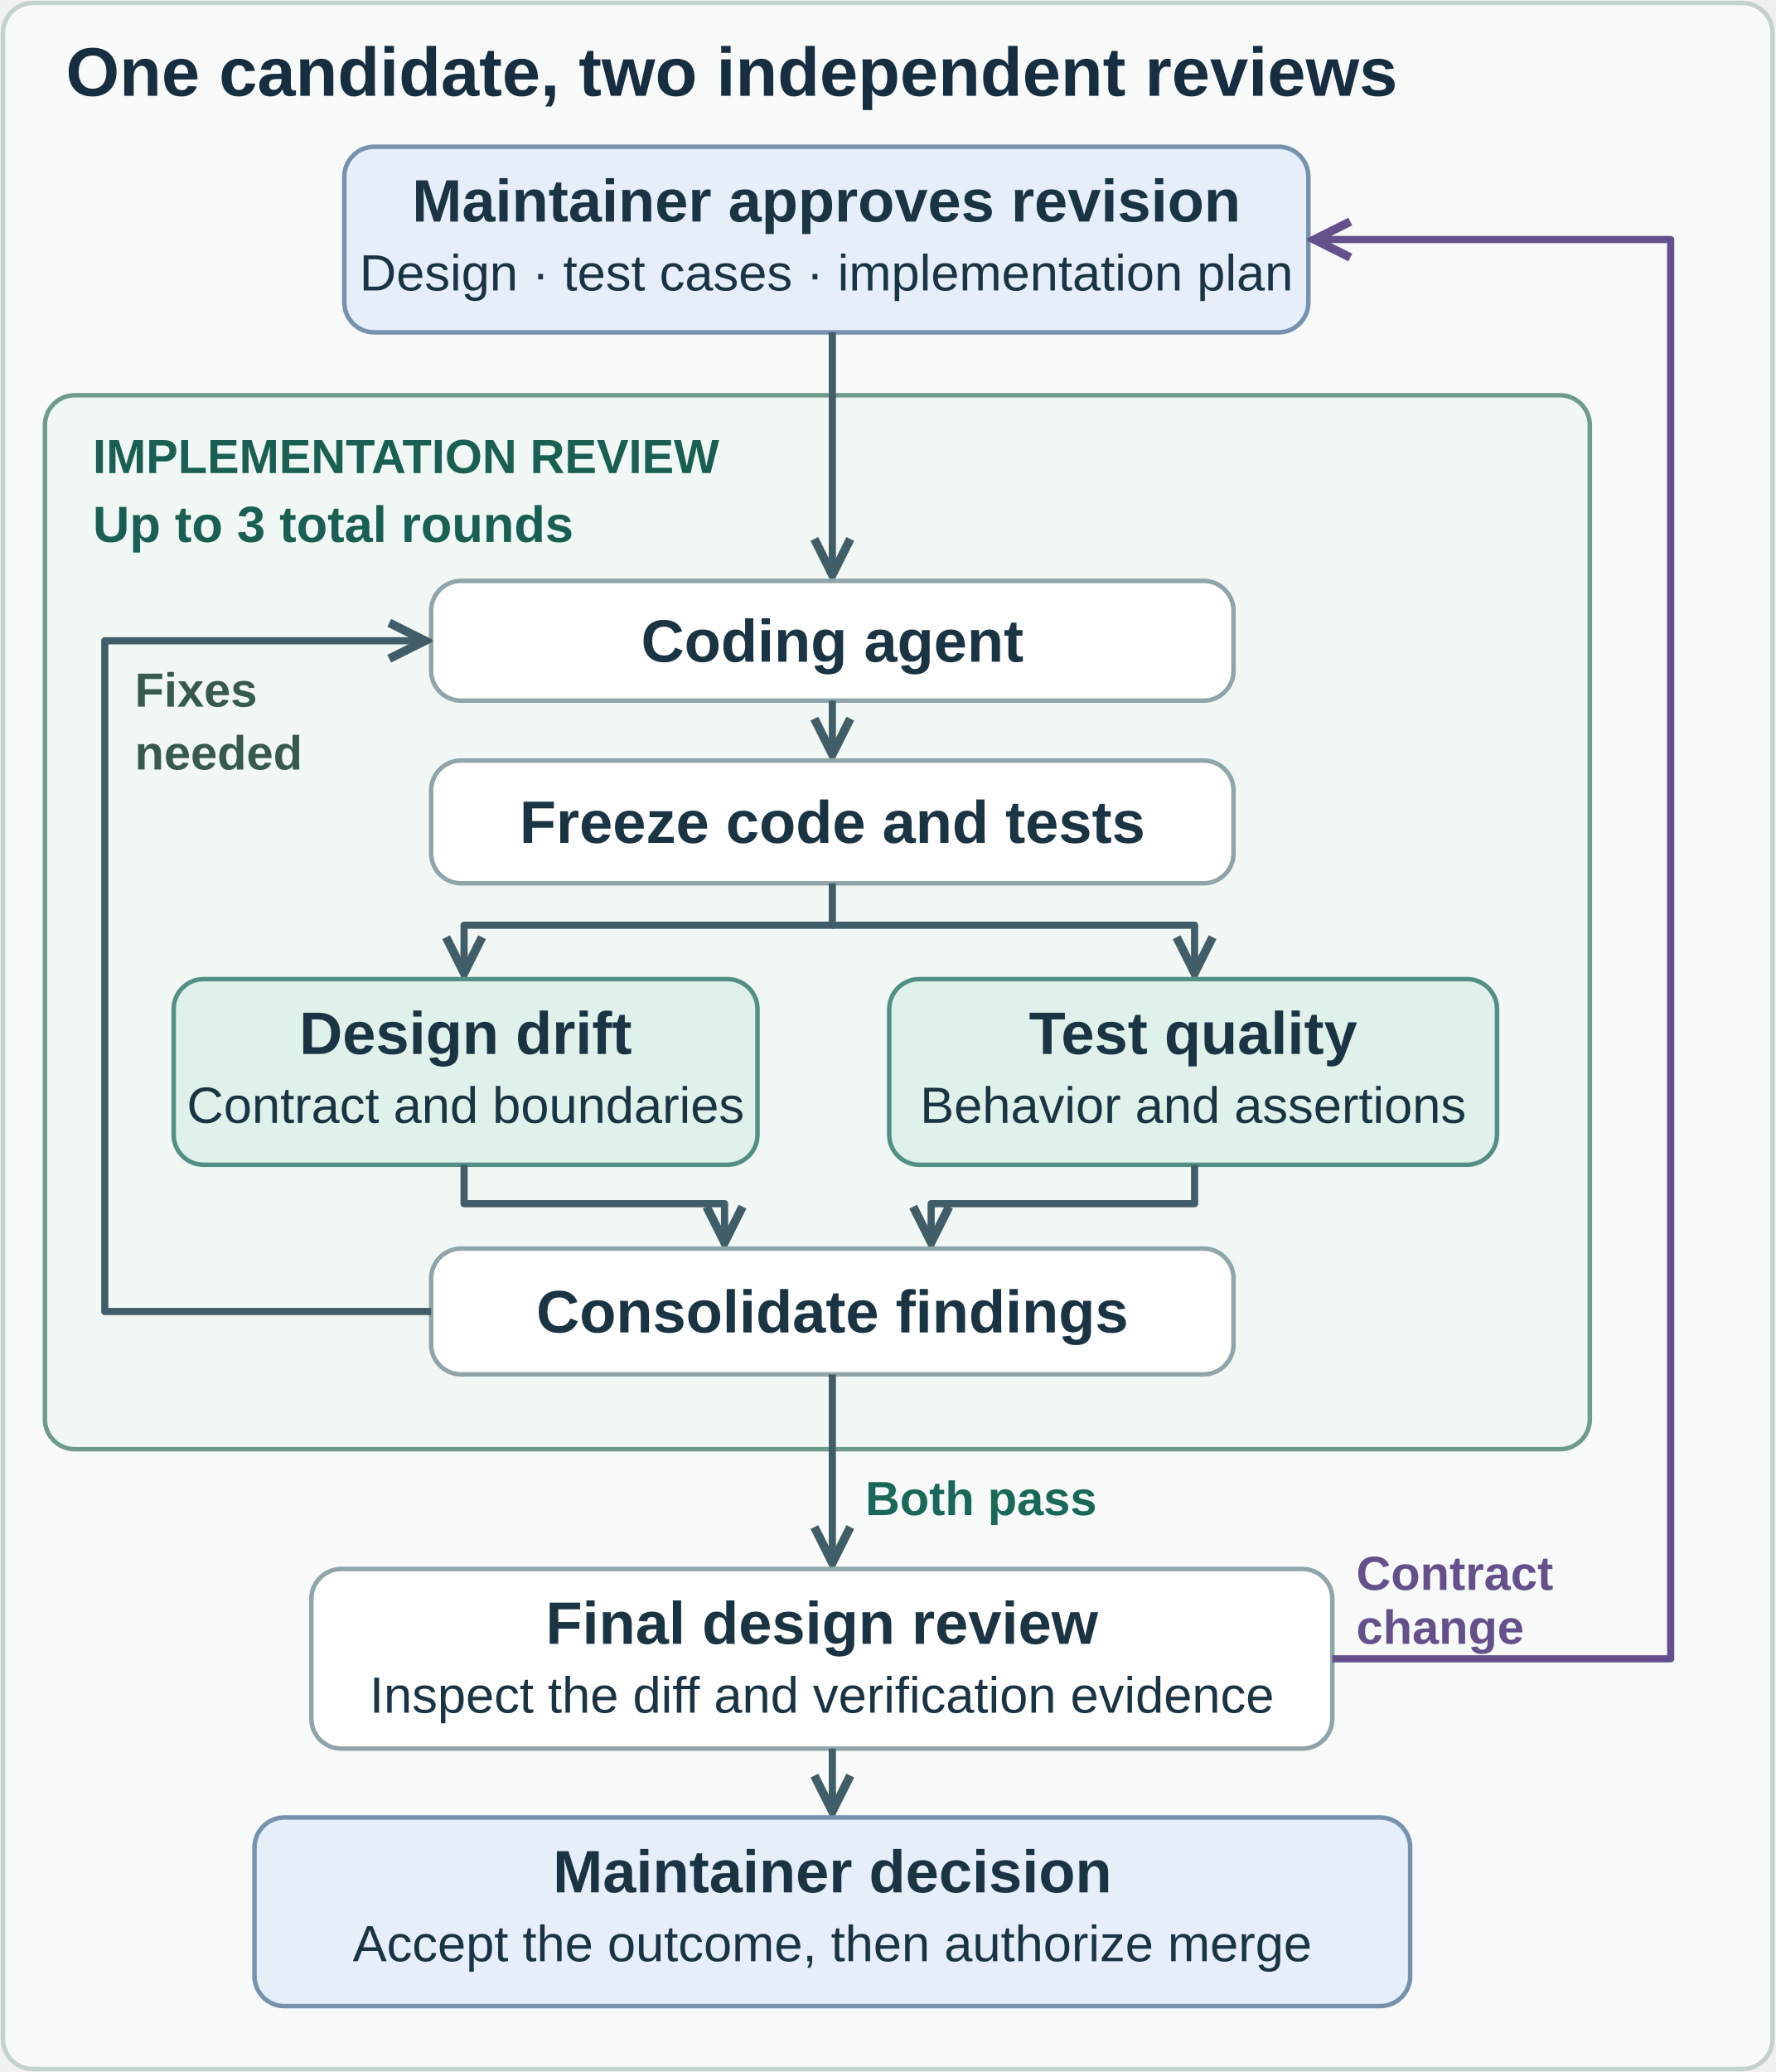
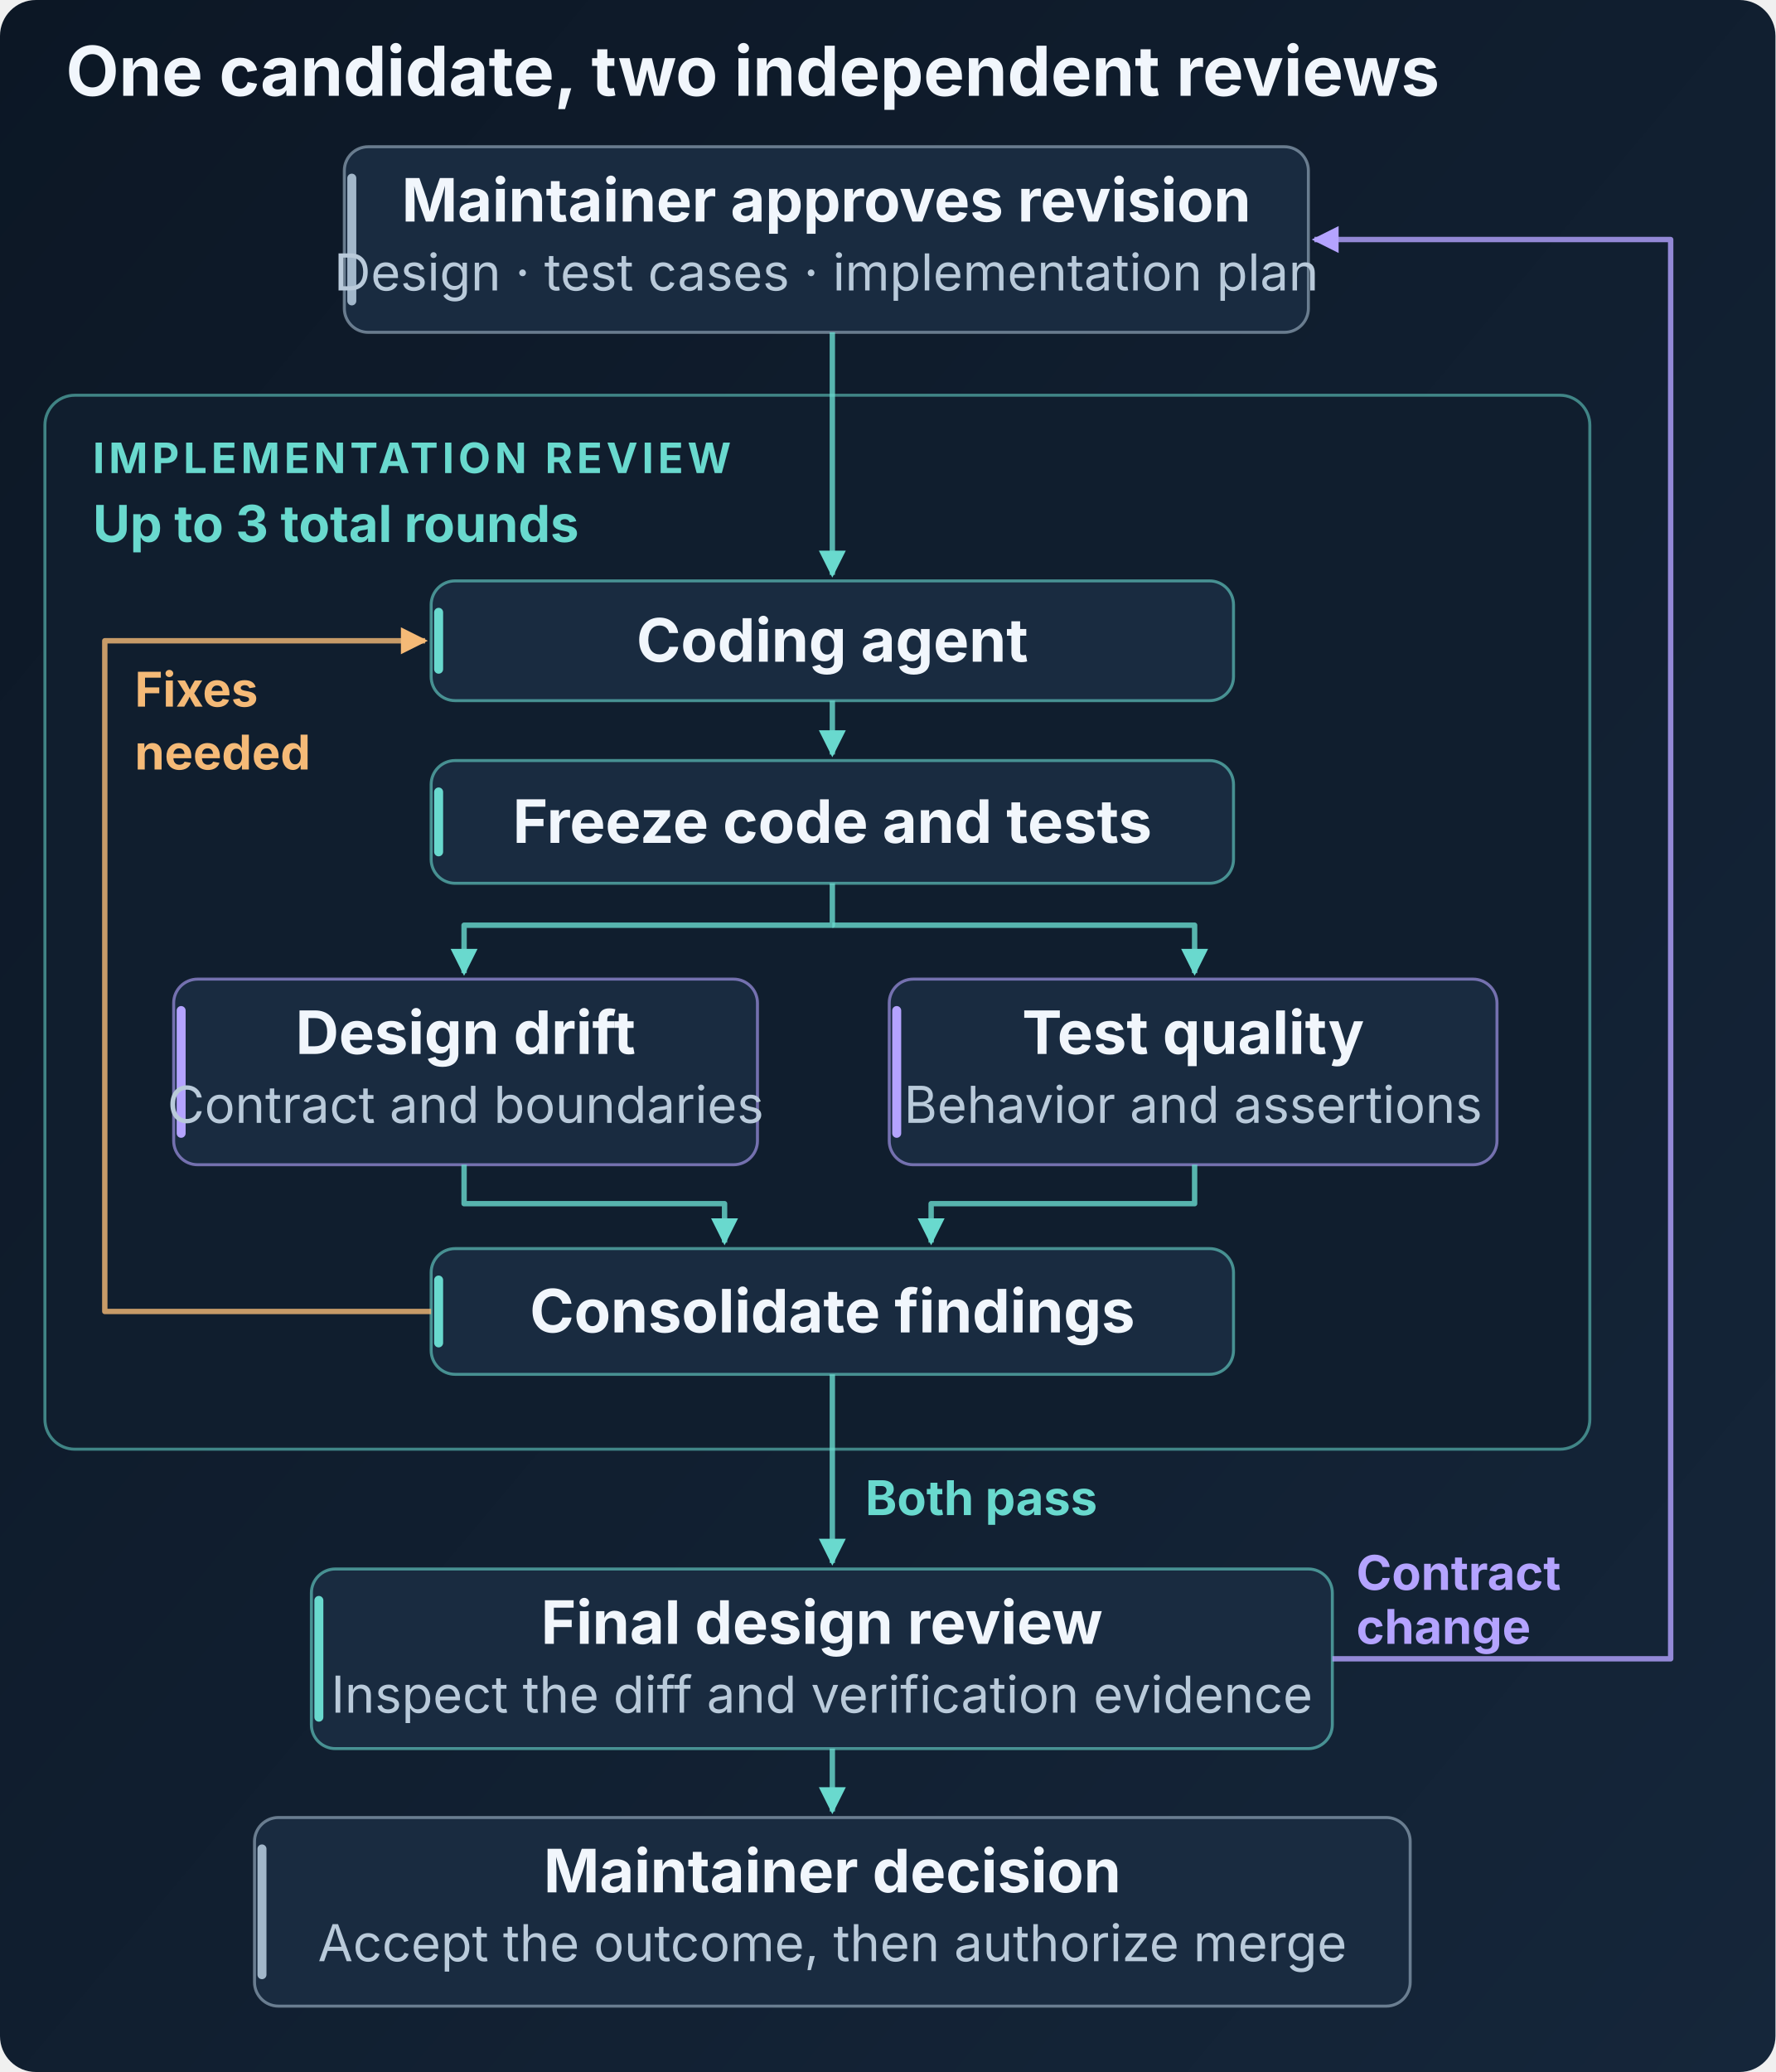
<svg xmlns="http://www.w3.org/2000/svg" width="593" height="692" viewBox="0 0 593 692" role="img" aria-labelledby="title desc">
  <defs>
-     <marker id="ink" markerWidth="7" markerHeight="7" refX="6" refY="3.5" orient="auto">
-       <path d="M1 1 L6 3.5 L1 6" fill="none" stroke="#415e68" stroke-width="1.2" />
+     <linearGradient id="bg" x2="1" y2="1">
+       <stop stop-color="#0c1725" />
+       <stop offset="1" stop-color="#15263a" />
+     </linearGradient>
+     <marker id="control" viewBox="0 0 10 10" refX="9" refY="5" markerWidth="5" markerHeight="5" orient="auto">
+       <path d="M0 0 L10 5 L0 10 Z" fill="#69d9ce" />
    </marker>
-     <marker id="return" markerWidth="7" markerHeight="7" refX="6" refY="3.5" orient="auto">
-       <path d="M1 1 L6 3.5 L1 6" fill="none" stroke="#64518c" stroke-width="1.2" />
+     <marker id="fix" viewBox="0 0 10 10" refX="9" refY="5" markerWidth="5" markerHeight="5" orient="auto">
+       <path d="M0 0 L10 5 L0 10 Z" fill="#f5ba77" />
+     </marker>
+     <marker id="revise" viewBox="0 0 10 10" refX="9" refY="5" markerWidth="5" markerHeight="5" orient="auto">
+       <path d="M0 0 L10 5 L0 10 Z" fill="#b4a3ff" />
    </marker>
  </defs>
-   <rect x="1" y="1" width="591" height="690" rx="10" fill="#f8faf9" stroke="#c5d1cf" stroke-width="1.5" />
-   <text x="22" y="32" fill="#172e40" text-anchor="start" font-family="Arial, Helvetica, sans-serif" font-size="23" font-weight="700">One candidate, two independent reviews</text>
-   <rect x="115" y="49" width="322" height="62" rx="10" fill="#e5eef9" stroke="#7692ae" stroke-width="1.5" />
-   <text x="276" y="74" fill="#1b3443" text-anchor="middle" font-family="Arial, Helvetica, sans-serif" font-size="20" font-weight="700">Maintainer approves revision</text>
-   <text x="276" y="97" fill="#1b3443" text-anchor="middle" font-family="Arial, Helvetica, sans-serif" font-size="17" font-weight="400">Design · test cases · implementation plan</text>
-   <rect x="15" y="132" width="516" height="352" rx="10" fill="#f1f7f4" stroke="#6f9b8c" stroke-width="1.5" />
-   <text x="31" y="158" fill="#195f52" text-anchor="start" font-family="Arial, Helvetica, sans-serif" font-size="16" font-weight="700">IMPLEMENTATION REVIEW</text>
-   <text x="31" y="181" fill="#195f52" text-anchor="start" font-family="Arial, Helvetica, sans-serif" font-size="17" font-weight="700">Up to 3 total rounds</text>
-   <path d="M278 111 V192" fill="none" stroke="#415e68" stroke-width="2.4" stroke-linejoin="round" marker-end="url(#ink)" />
-   <rect x="144" y="194" width="268" height="40" rx="10" fill="#ffffff" stroke="#8fa5aa" stroke-width="1.5" />
-   <text x="278" y="221" fill="#1b3443" text-anchor="middle" font-family="Arial, Helvetica, sans-serif" font-size="20" font-weight="700">Coding agent</text>
-   <path d="M278 234 V252" fill="none" stroke="#415e68" stroke-width="2.4" stroke-linejoin="round" marker-end="url(#ink)" />
-   <rect x="144" y="254" width="268" height="41" rx="10" fill="#ffffff" stroke="#8fa5aa" stroke-width="1.5" />
-   <text x="278" y="281.5" fill="#1b3443" text-anchor="middle" font-family="Arial, Helvetica, sans-serif" font-size="20" font-weight="700">Freeze code and tests</text>
-   <path d="M278 295 V309 H155 V325" fill="none" stroke="#415e68" stroke-width="2.4" stroke-linejoin="round" marker-end="url(#ink)" />
-   <path d="M278 309 H399 V325" fill="none" stroke="#415e68" stroke-width="2.4" stroke-linejoin="round" marker-end="url(#ink)" />
-   <rect x="58" y="327" width="195" height="62" rx="10" fill="#dff1ea" stroke="#548f84" stroke-width="1.5" />
-   <text x="155.5" y="352" fill="#1b3443" text-anchor="middle" font-family="Arial, Helvetica, sans-serif" font-size="20" font-weight="700">Design drift</text>
-   <text x="155.5" y="375" fill="#1b3443" text-anchor="middle" font-family="Arial, Helvetica, sans-serif" font-size="17" font-weight="400">Contract and boundaries</text>
-   <rect x="297" y="327" width="203" height="62" rx="10" fill="#dff1ea" stroke="#548f84" stroke-width="1.5" />
-   <text x="398.5" y="352" fill="#1b3443" text-anchor="middle" font-family="Arial, Helvetica, sans-serif" font-size="20" font-weight="700">Test quality</text>
-   <text x="398.5" y="375" fill="#1b3443" text-anchor="middle" font-family="Arial, Helvetica, sans-serif" font-size="17" font-weight="400">Behavior and assertions</text>
-   <path d="M155 389 V402 H242 V415" fill="none" stroke="#415e68" stroke-width="2.4" stroke-linejoin="round" marker-end="url(#ink)" />
-   <path d="M399 389 V402 H311 V415" fill="none" stroke="#415e68" stroke-width="2.4" stroke-linejoin="round" marker-end="url(#ink)" />
-   <rect x="144" y="417" width="268" height="42" rx="10" fill="#ffffff" stroke="#8fa5aa" stroke-width="1.5" />
-   <text x="278" y="445" fill="#1b3443" text-anchor="middle" font-family="Arial, Helvetica, sans-serif" font-size="20" font-weight="700">Consolidate findings</text>
-   <path d="M144 438 H35 V214 H142" fill="none" stroke="#415e68" stroke-width="2.4" stroke-linejoin="round" marker-end="url(#ink)" />
-   <text x="45" y="236" fill="#38594e" text-anchor="start" font-family="Arial, Helvetica, sans-serif" font-size="16" font-weight="700">Fixes</text>
-   <text x="45" y="257" fill="#38594e" text-anchor="start" font-family="Arial, Helvetica, sans-serif" font-size="16" font-weight="700">needed</text>
-   <path d="M278 459 V522" fill="none" stroke="#415e68" stroke-width="2.4" stroke-linejoin="round" marker-end="url(#ink)" />
-   <text x="289" y="506" fill="#196858" text-anchor="start" font-family="Arial, Helvetica, sans-serif" font-size="16" font-weight="700">Both pass</text>
-   <rect x="104" y="524" width="341" height="60" rx="10" fill="#ffffff" stroke="#8fa5aa" stroke-width="1.5" />
-   <text x="274.5" y="549" fill="#1b3443" text-anchor="middle" font-family="Arial, Helvetica, sans-serif" font-size="20" font-weight="700">Final design review</text>
-   <text x="274.5" y="572" fill="#1b3443" text-anchor="middle" font-family="Arial, Helvetica, sans-serif" font-size="17" font-weight="400">Inspect the diff and verification evidence</text>
-   <path d="M445 554 H558 V80 H439" fill="none" stroke="#64518c" stroke-width="2.4" stroke-linejoin="round" marker-end="url(#return)" />
-   <text x="453" y="531" fill="#64518c" text-anchor="start" font-family="Arial, Helvetica, sans-serif" font-size="16" font-weight="700">Contract</text>
-   <text x="453" y="549" fill="#64518c" text-anchor="start" font-family="Arial, Helvetica, sans-serif" font-size="16" font-weight="700">change</text>
-   <path d="M278 584 V605" fill="none" stroke="#415e68" stroke-width="2.4" stroke-linejoin="round" marker-end="url(#ink)" />
-   <rect x="85" y="607" width="386" height="63" rx="10" fill="#e5eef9" stroke="#7692ae" stroke-width="1.5" />
-   <text x="278" y="632" fill="#1b3443" text-anchor="middle" font-family="Arial, Helvetica, sans-serif" font-size="20" font-weight="700">Maintainer decision</text>
-   <text x="278" y="655" fill="#1b3443" text-anchor="middle" font-family="Arial, Helvetica, sans-serif" font-size="17" font-weight="400">Accept the outcome, then authorize merge</text>
+   <style>text { font-family: Inter, Arial, sans-serif; }</style>
+   <rect width="593" height="692" rx="12" fill="url(#bg)" />
+   <text x="22" y="32" fill="#f1f6fc" text-anchor="start" font-size="23" font-weight="700">One candidate, two independent reviews</text>
+   <rect x="115" y="49" width="322" height="62" rx="8" fill="#192b40" stroke="#a2b7ca" stroke-width="1" stroke-opacity=".6" />
+   <rect x="116" y="58" width="3" height="44" rx="1.5" fill="#a2b7ca" />
+   <text x="276" y="74" fill="#f1f6fc" text-anchor="middle" font-size="20" font-weight="700">Maintainer approves revision</text>
+   <text x="276" y="97" fill="#b9cada" text-anchor="middle" font-size="17" font-weight="400">Design · test cases · implementation plan</text>
+   <rect x="15" y="132" width="516" height="352" rx="10" fill="#101e2e" stroke="#69d9ce" stroke-width="1" stroke-opacity=".55" />
+   <text x="31" y="158" fill="#69d9ce" text-anchor="start" font-size="14" font-weight="700" letter-spacing="1.4">IMPLEMENTATION REVIEW</text>
+   <text x="31" y="181" fill="#69d9ce" text-anchor="start" font-size="17" font-weight="700">Up to 3 total rounds</text>
+   <path d="M278 111 V192" fill="none" stroke="#69d9ce" stroke-width="1.8" stroke-linejoin="round" marker-end="url(#control)" stroke-opacity=".8" />
+   <rect x="144" y="194" width="268" height="40" rx="8" fill="#192b40" stroke="#69d9ce" stroke-width="1" stroke-opacity=".6" />
+   <rect x="145" y="203" width="3" height="22" rx="1.5" fill="#69d9ce" />
+   <text x="278" y="221" fill="#f1f6fc" text-anchor="middle" font-size="20" font-weight="700">Coding agent</text>
+   <path d="M278 234 V252" fill="none" stroke="#69d9ce" stroke-width="1.8" stroke-linejoin="round" marker-end="url(#control)" stroke-opacity=".8" />
+   <rect x="144" y="254" width="268" height="41" rx="8" fill="#192b40" stroke="#69d9ce" stroke-width="1" stroke-opacity=".6" />
+   <rect x="145" y="263" width="3" height="23" rx="1.5" fill="#69d9ce" />
+   <text x="278" y="281.5" fill="#f1f6fc" text-anchor="middle" font-size="20" font-weight="700">Freeze code and tests</text>
+   <path d="M278 295 V309 H155 V325" fill="none" stroke="#69d9ce" stroke-width="1.8" stroke-linejoin="round" marker-end="url(#control)" stroke-opacity=".8" />
+   <path d="M278 309 H399 V325" fill="none" stroke="#69d9ce" stroke-width="1.8" stroke-linejoin="round" marker-end="url(#control)" stroke-opacity=".8" />
+   <rect x="58" y="327" width="195" height="62" rx="8" fill="#192b40" stroke="#b4a3ff" stroke-width="1" stroke-opacity=".6" />
+   <rect x="59" y="336" width="3" height="44" rx="1.5" fill="#b4a3ff" />
+   <text x="155.5" y="352" fill="#f1f6fc" text-anchor="middle" font-size="20" font-weight="700">Design drift</text>
+   <text x="155.5" y="375" fill="#b9cada" text-anchor="middle" font-size="17" font-weight="400">Contract and boundaries</text>
+   <rect x="297" y="327" width="203" height="62" rx="8" fill="#192b40" stroke="#b4a3ff" stroke-width="1" stroke-opacity=".6" />
+   <rect x="298" y="336" width="3" height="44" rx="1.5" fill="#b4a3ff" />
+   <text x="398.5" y="352" fill="#f1f6fc" text-anchor="middle" font-size="20" font-weight="700">Test quality</text>
+   <text x="398.5" y="375" fill="#b9cada" text-anchor="middle" font-size="17" font-weight="400">Behavior and assertions</text>
+   <path d="M155 389 V402 H242 V415" fill="none" stroke="#69d9ce" stroke-width="1.8" stroke-linejoin="round" marker-end="url(#control)" stroke-opacity=".8" />
+   <path d="M399 389 V402 H311 V415" fill="none" stroke="#69d9ce" stroke-width="1.8" stroke-linejoin="round" marker-end="url(#control)" stroke-opacity=".8" />
+   <rect x="144" y="417" width="268" height="42" rx="8" fill="#192b40" stroke="#69d9ce" stroke-width="1" stroke-opacity=".6" />
+   <rect x="145" y="426" width="3" height="24" rx="1.5" fill="#69d9ce" />
+   <text x="278" y="445" fill="#f1f6fc" text-anchor="middle" font-size="20" font-weight="700">Consolidate findings</text>
+   <path d="M144 438 H35 V214 H142" fill="none" stroke="#f5ba77" stroke-width="1.8" stroke-linejoin="round" marker-end="url(#fix)" stroke-opacity=".8" />
+   <text x="45" y="236" fill="#f5ba77" text-anchor="start" font-size="16" font-weight="700">Fixes</text>
+   <text x="45" y="257" fill="#f5ba77" text-anchor="start" font-size="16" font-weight="700">needed</text>
+   <path d="M278 459 V522" fill="none" stroke="#69d9ce" stroke-width="1.8" stroke-linejoin="round" marker-end="url(#control)" stroke-opacity=".8" />
+   <text x="289" y="506" fill="#69d9ce" text-anchor="start" font-size="16" font-weight="700">Both pass</text>
+   <rect x="104" y="524" width="341" height="60" rx="8" fill="#192b40" stroke="#69d9ce" stroke-width="1" stroke-opacity=".6" />
+   <rect x="105" y="533" width="3" height="42" rx="1.5" fill="#69d9ce" />
+   <text x="274.5" y="549" fill="#f1f6fc" text-anchor="middle" font-size="20" font-weight="700">Final design review</text>
+   <text x="274.5" y="572" fill="#b9cada" text-anchor="middle" font-size="17" font-weight="400">Inspect the diff and verification evidence</text>
+   <path d="M445 554 H558 V80 H439" fill="none" stroke="#b4a3ff" stroke-width="1.8" stroke-linejoin="round" marker-end="url(#revise)" stroke-opacity=".8" />
+   <text x="453" y="531" fill="#b4a3ff" text-anchor="start" font-size="16" font-weight="700">Contract</text>
+   <text x="453" y="549" fill="#b4a3ff" text-anchor="start" font-size="16" font-weight="700">change</text>
+   <path d="M278 584 V605" fill="none" stroke="#69d9ce" stroke-width="1.8" stroke-linejoin="round" marker-end="url(#control)" stroke-opacity=".8" />
+   <rect x="85" y="607" width="386" height="63" rx="8" fill="#192b40" stroke="#a2b7ca" stroke-width="1" stroke-opacity=".6" />
+   <rect x="86" y="616" width="3" height="45" rx="1.5" fill="#a2b7ca" />
+   <text x="278" y="632" fill="#f1f6fc" text-anchor="middle" font-size="20" font-weight="700">Maintainer decision</text>
+   <text x="278" y="655" fill="#b9cada" text-anchor="middle" font-size="17" font-weight="400">Accept the outcome, then authorize merge</text>
</svg>
